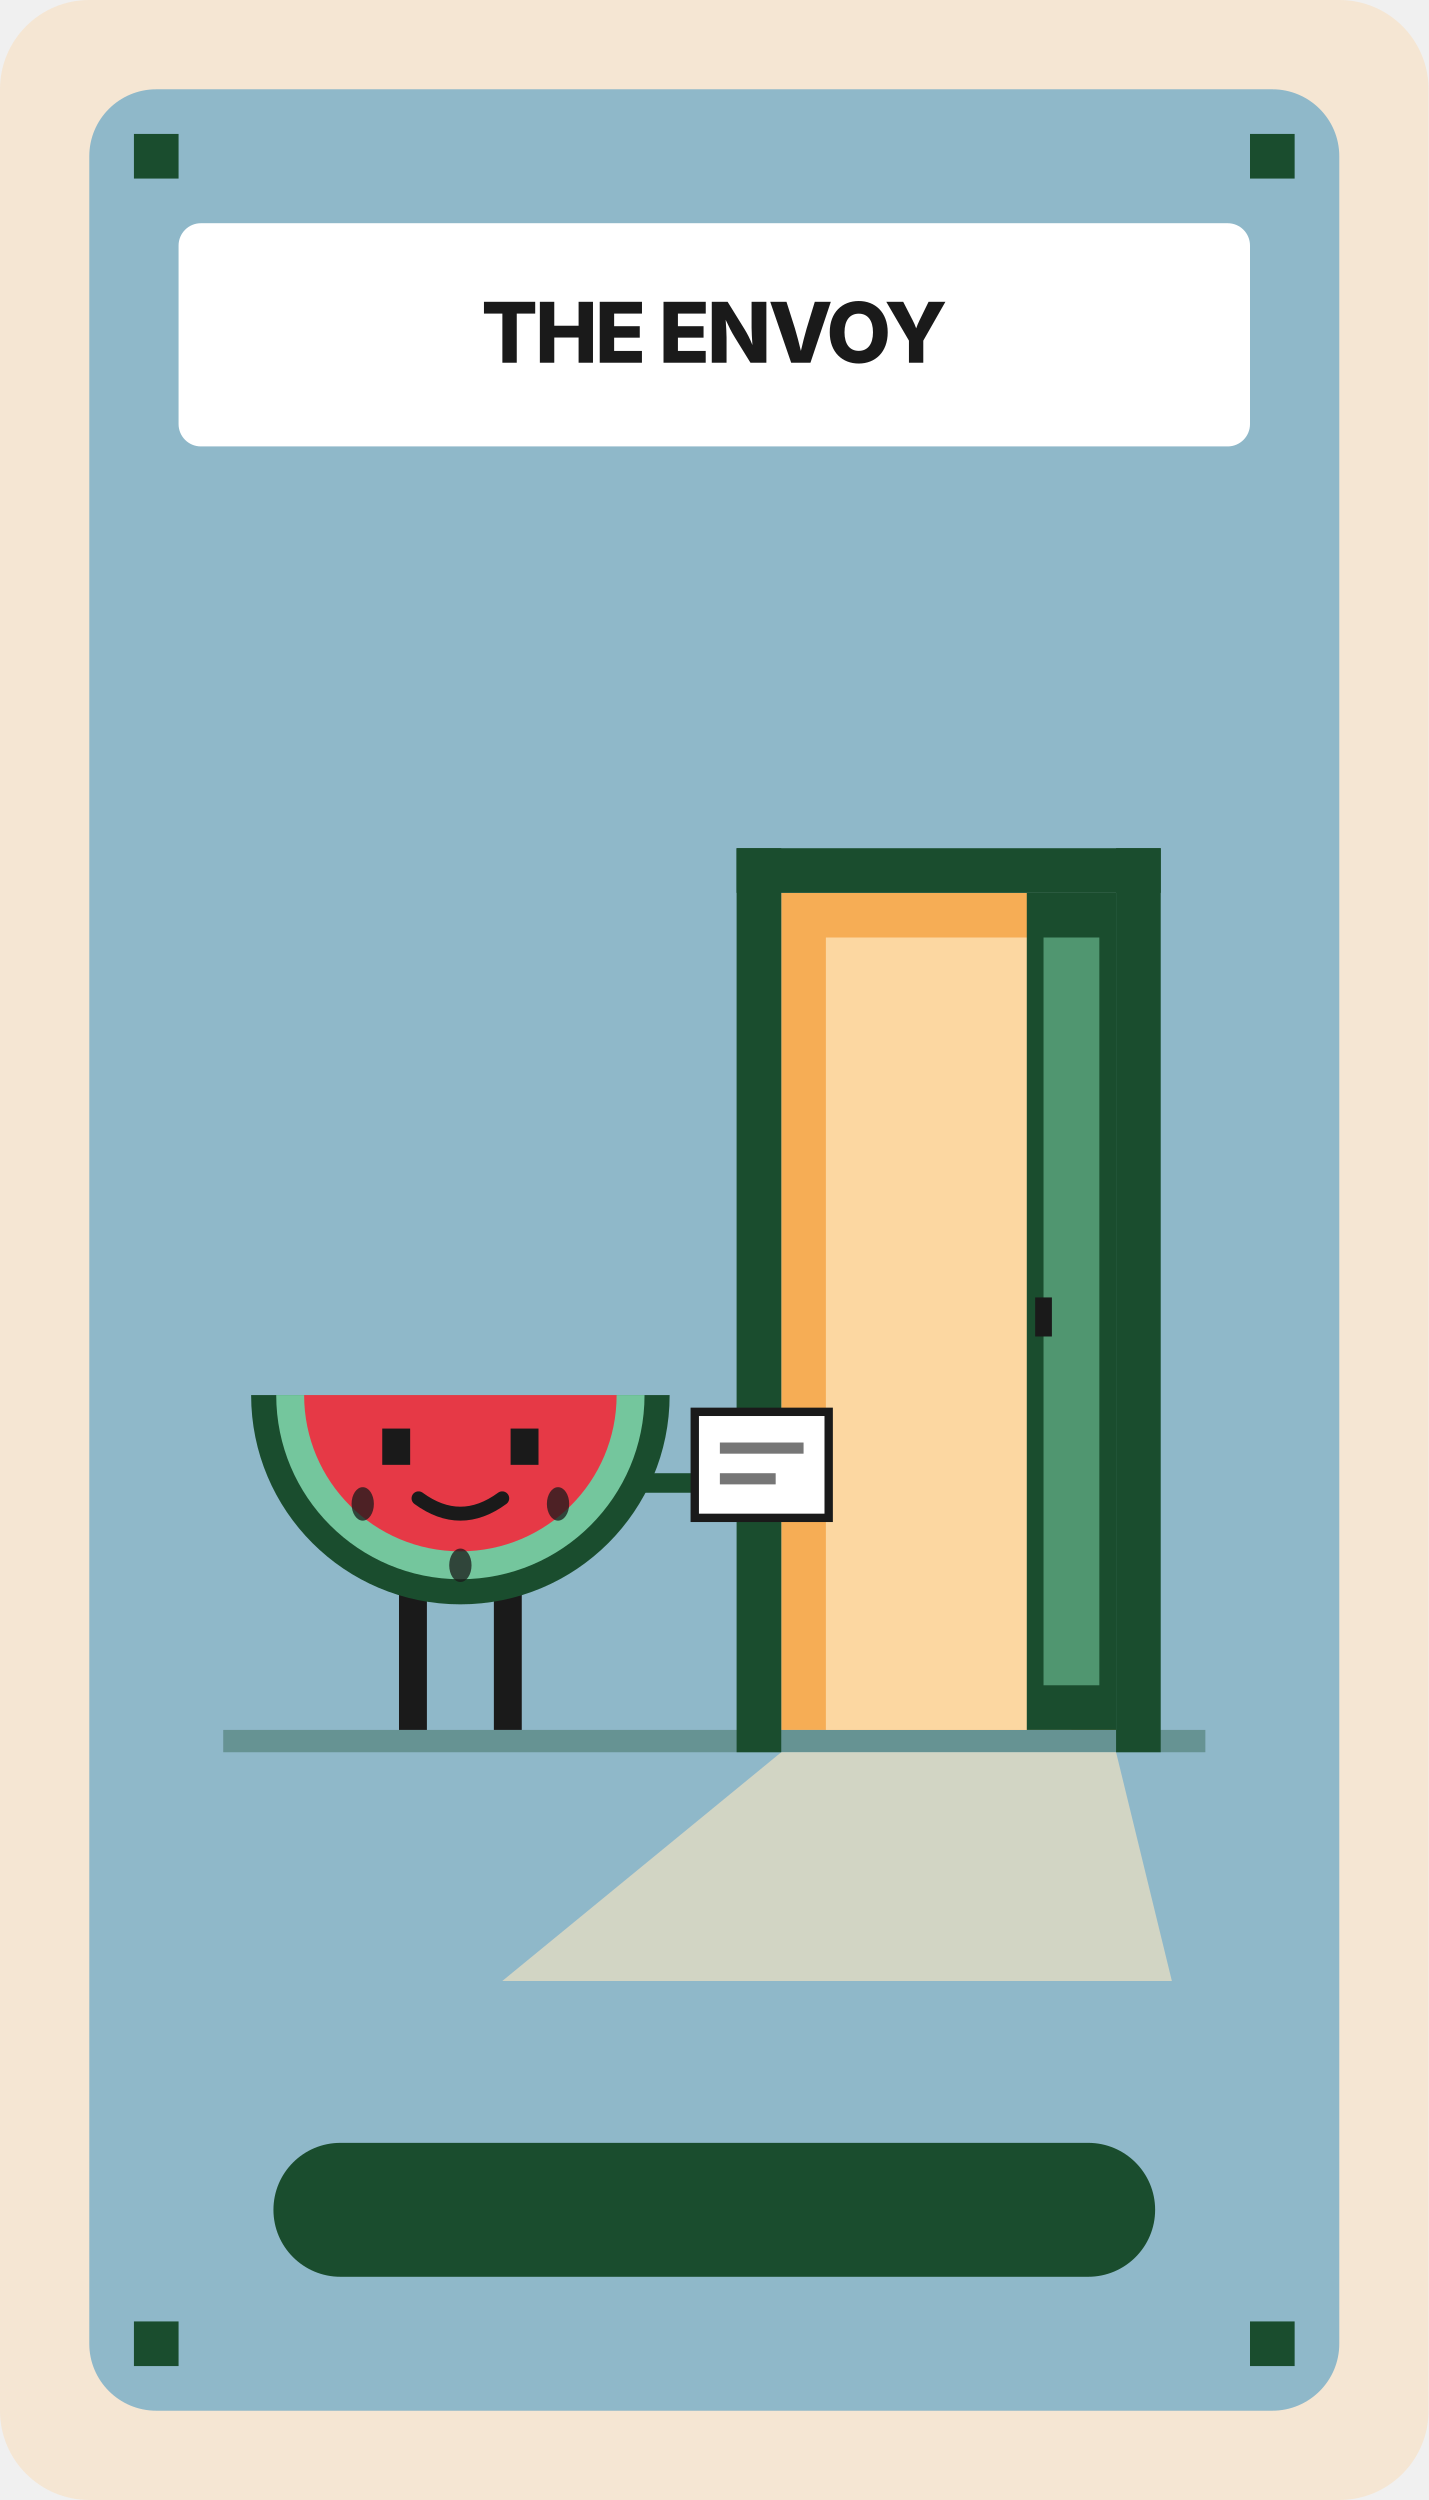
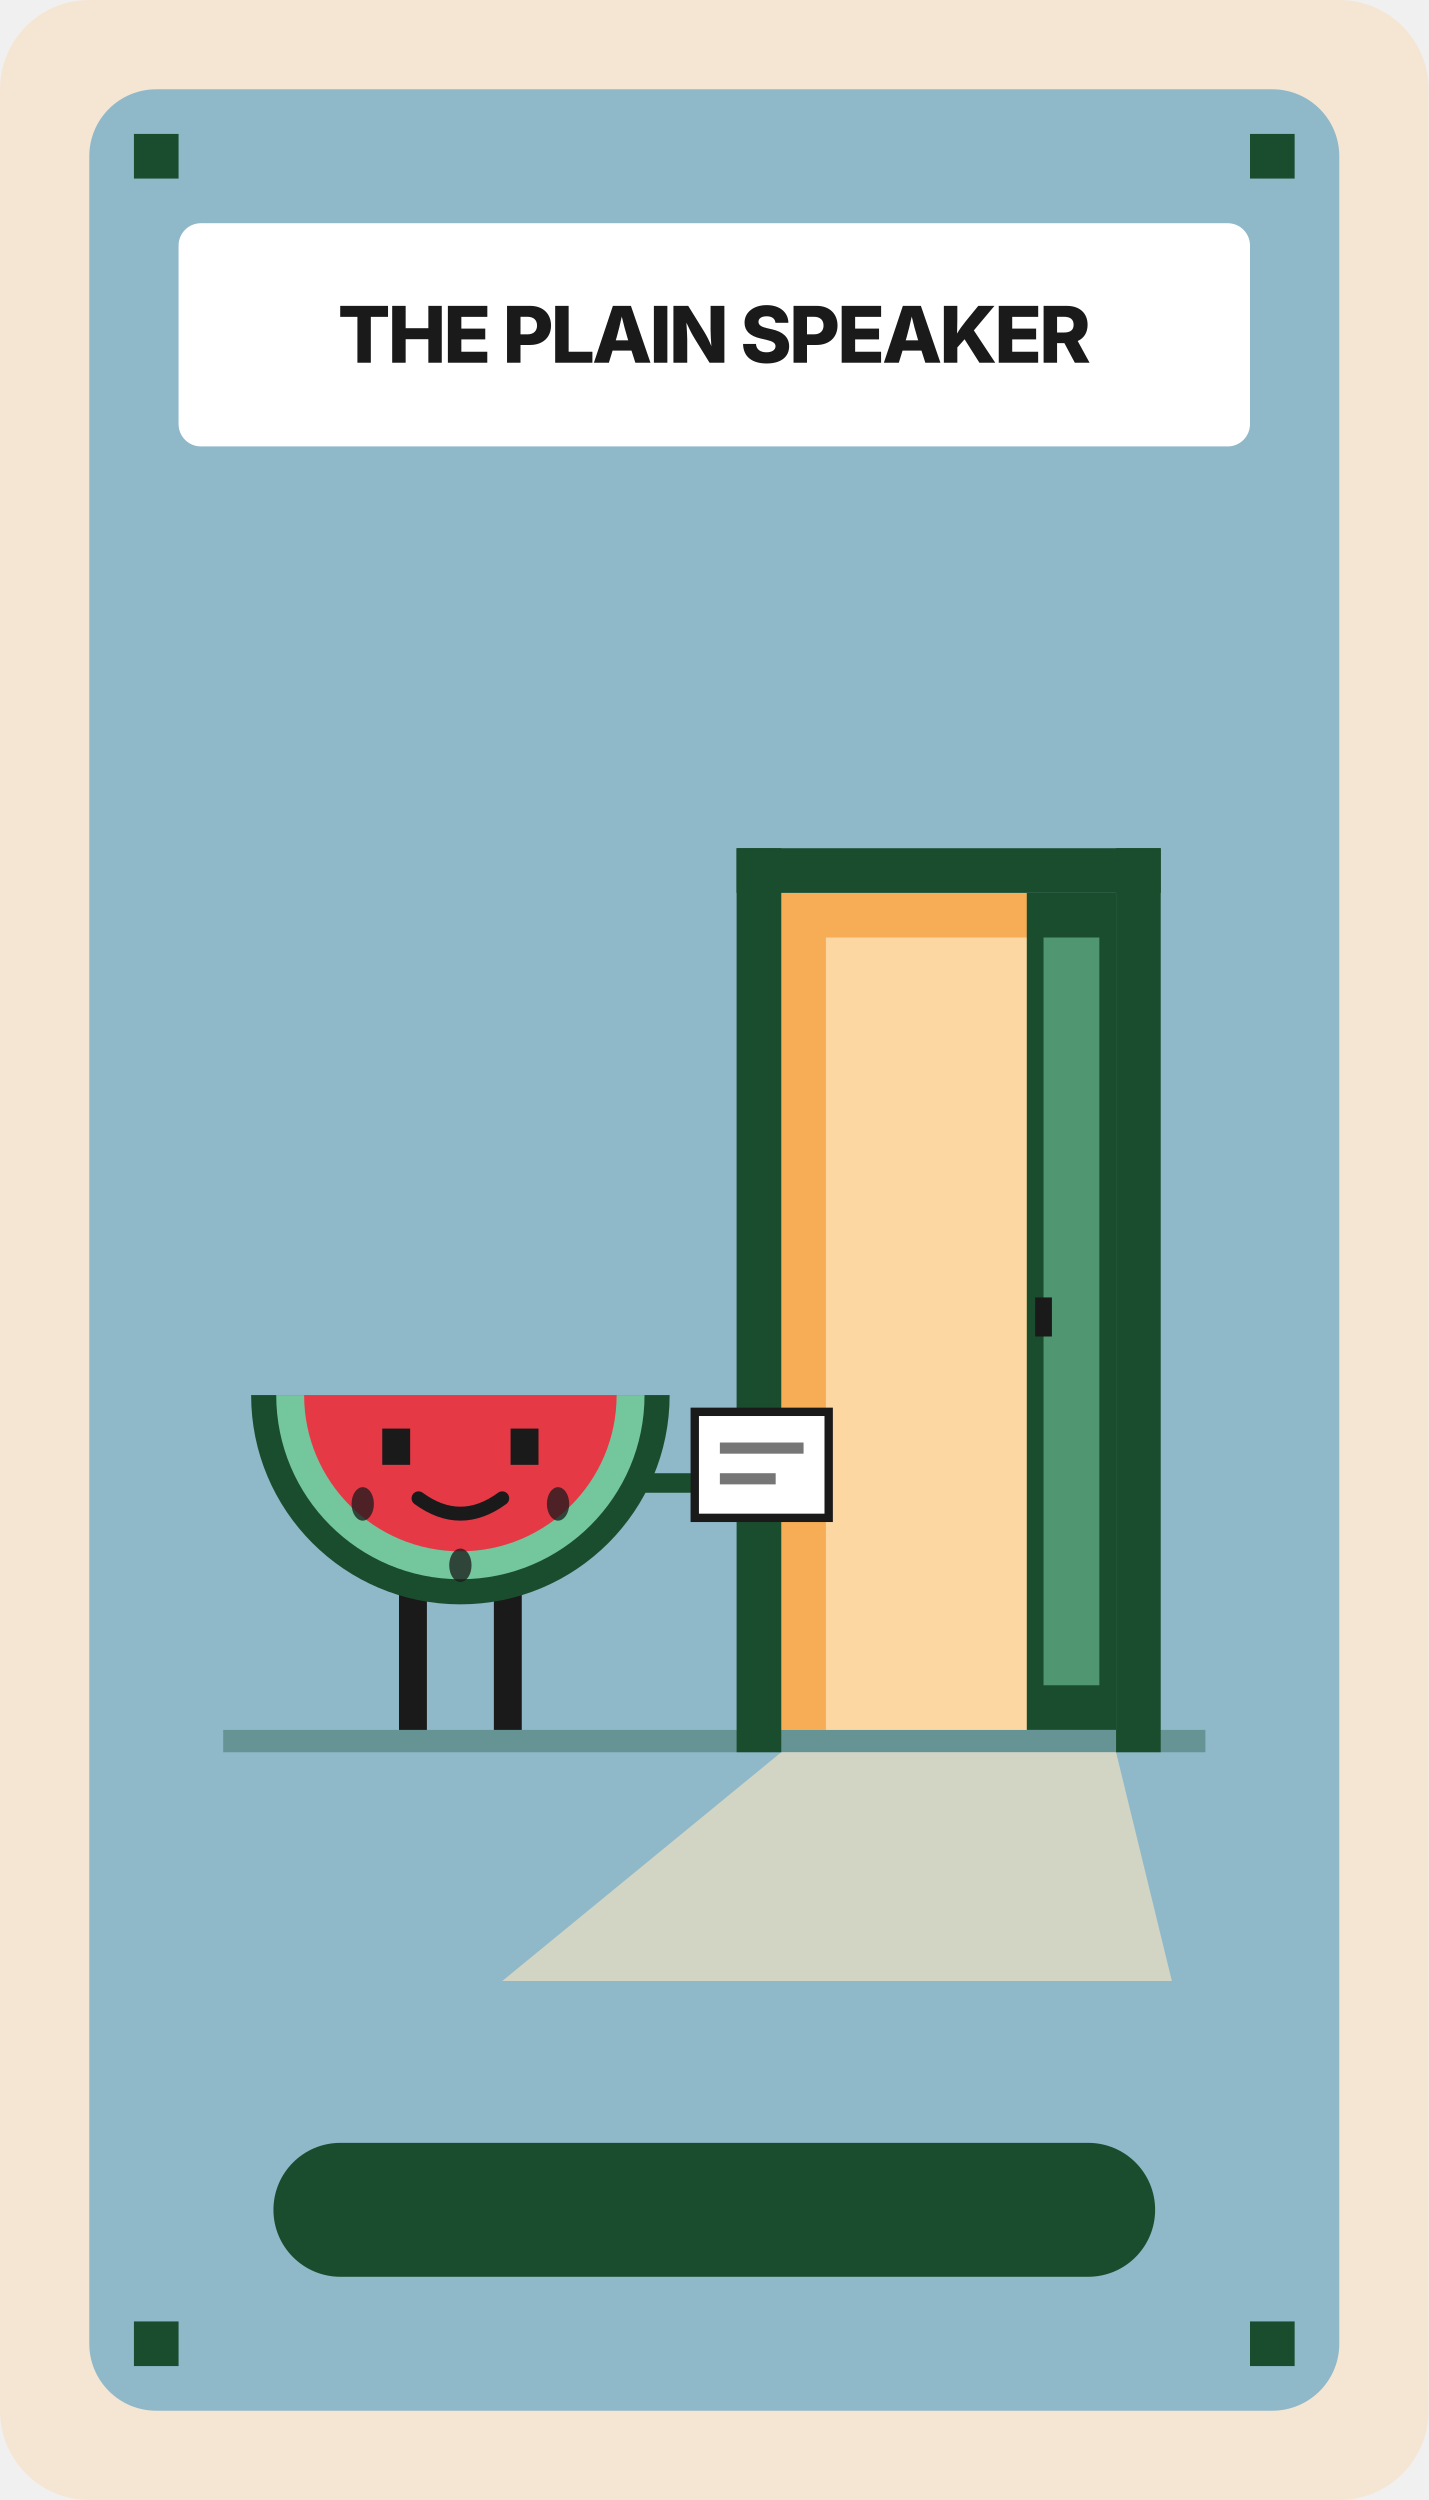
<svg xmlns="http://www.w3.org/2000/svg" width="1024" height="1792" viewBox="0 0 1024 1792">
  <rect width="1024" height="1792" fill="#f5e6d3" rx="64" />
  <rect x="64" y="64" width="896" height="1664" fill="#8fb8c9" rx="48" />
  <rect x="96" y="96" width="32" height="32" fill="#1a4d2e" />
  <rect x="96" y="1664" width="32" height="32" fill="#1a4d2e" />
  <rect x="896" y="96" width="32" height="32" fill="#1a4d2e" />
  <rect x="896" y="1664" width="32" height="32" fill="#1a4d2e" />
  <rect x="128" y="160" width="768" height="160" fill="#ffffff" rx="16" />
-   <text x="512" y="260" font-family="system-ui, -apple-system, sans-serif" font-size="60" font-weight="800" fill="#1a1a1a" text-anchor="middle" letter-spacing="-2">THE ENVOY</text>
+   <text x="512" y="260" font-family="system-ui, -apple-system, sans-serif" font-size="56" font-weight="800" fill="#1a1a1a" text-anchor="middle" letter-spacing="-2">THE PLAIN SPEAKER</text>
  <rect x="160" y="1240" width="704" height="16" fill="#1a4d2e" opacity="0.35" />
  <path d="M560 1256 L800 1256 L840 1420 L360 1420 Z" fill="#ffe8c2" opacity="0.6" />
  <rect x="560" y="640" width="240" height="600" fill="#f6ad55" />
  <rect x="592" y="672" width="176" height="568" fill="#ffe8c2" opacity="0.7" />
  <rect x="736" y="640" width="64" height="600" fill="#1a4d2e" />
  <rect x="748" y="672" width="40" height="536" fill="#74c69d" opacity="0.6" />
  <rect x="742" y="930" width="12" height="28" fill="#1a1a1a" />
  <rect x="528" y="608" width="304" height="32" fill="#1a4d2e" />
  <rect x="528" y="608" width="32" height="648" fill="#1a4d2e" />
  <rect x="800" y="608" width="32" height="648" fill="#1a4d2e" />
  <g transform="translate(330, 1000)">
    <rect x="-44" y="120" width="20" height="120" fill="#1a1a1a" />
    <rect x="24" y="120" width="20" height="120" fill="#1a1a1a" />
    <path d="M-150 0 A150 150 0 0 0 150 0 Z" fill="#1a4d2e" />
    <path d="M-132 0 A132 132 0 0 0 132 0 Z" fill="#74c69d" />
    <path d="M-112 0 A112 112 0 0 0 112 0 Z" fill="#e63946" />
    <rect x="-56" y="24" width="20" height="26" fill="#1a1a1a" />
    <rect x="36" y="24" width="20" height="26" fill="#1a1a1a" />
    <path d="M-30 74 Q0 96 30 74" fill="none" stroke="#1a1a1a" stroke-width="10" stroke-linecap="round" />
    <ellipse cx="-70" cy="78" rx="8" ry="12" fill="#1a1a1a" opacity="0.75" />
    <ellipse cx="70" cy="78" rx="8" ry="12" fill="#1a1a1a" opacity="0.75" />
    <ellipse cx="0" cy="122" rx="8" ry="12" fill="#1a1a1a" opacity="0.75" />
    <rect x="128" y="56" width="48" height="14" fill="#1a4d2e" />
    <rect x="168" y="12" width="96" height="76" fill="#ffffff" stroke="#1a1a1a" stroke-width="6" />
    <rect x="186" y="34" width="60" height="8" fill="#1a1a1a" opacity="0.6" />
    <rect x="186" y="56" width="40" height="8" fill="#1a1a1a" opacity="0.6" />
  </g>
  <rect x="196" y="1536" width="632" height="96" fill="#1a4d2e" rx="48" />
</svg>
